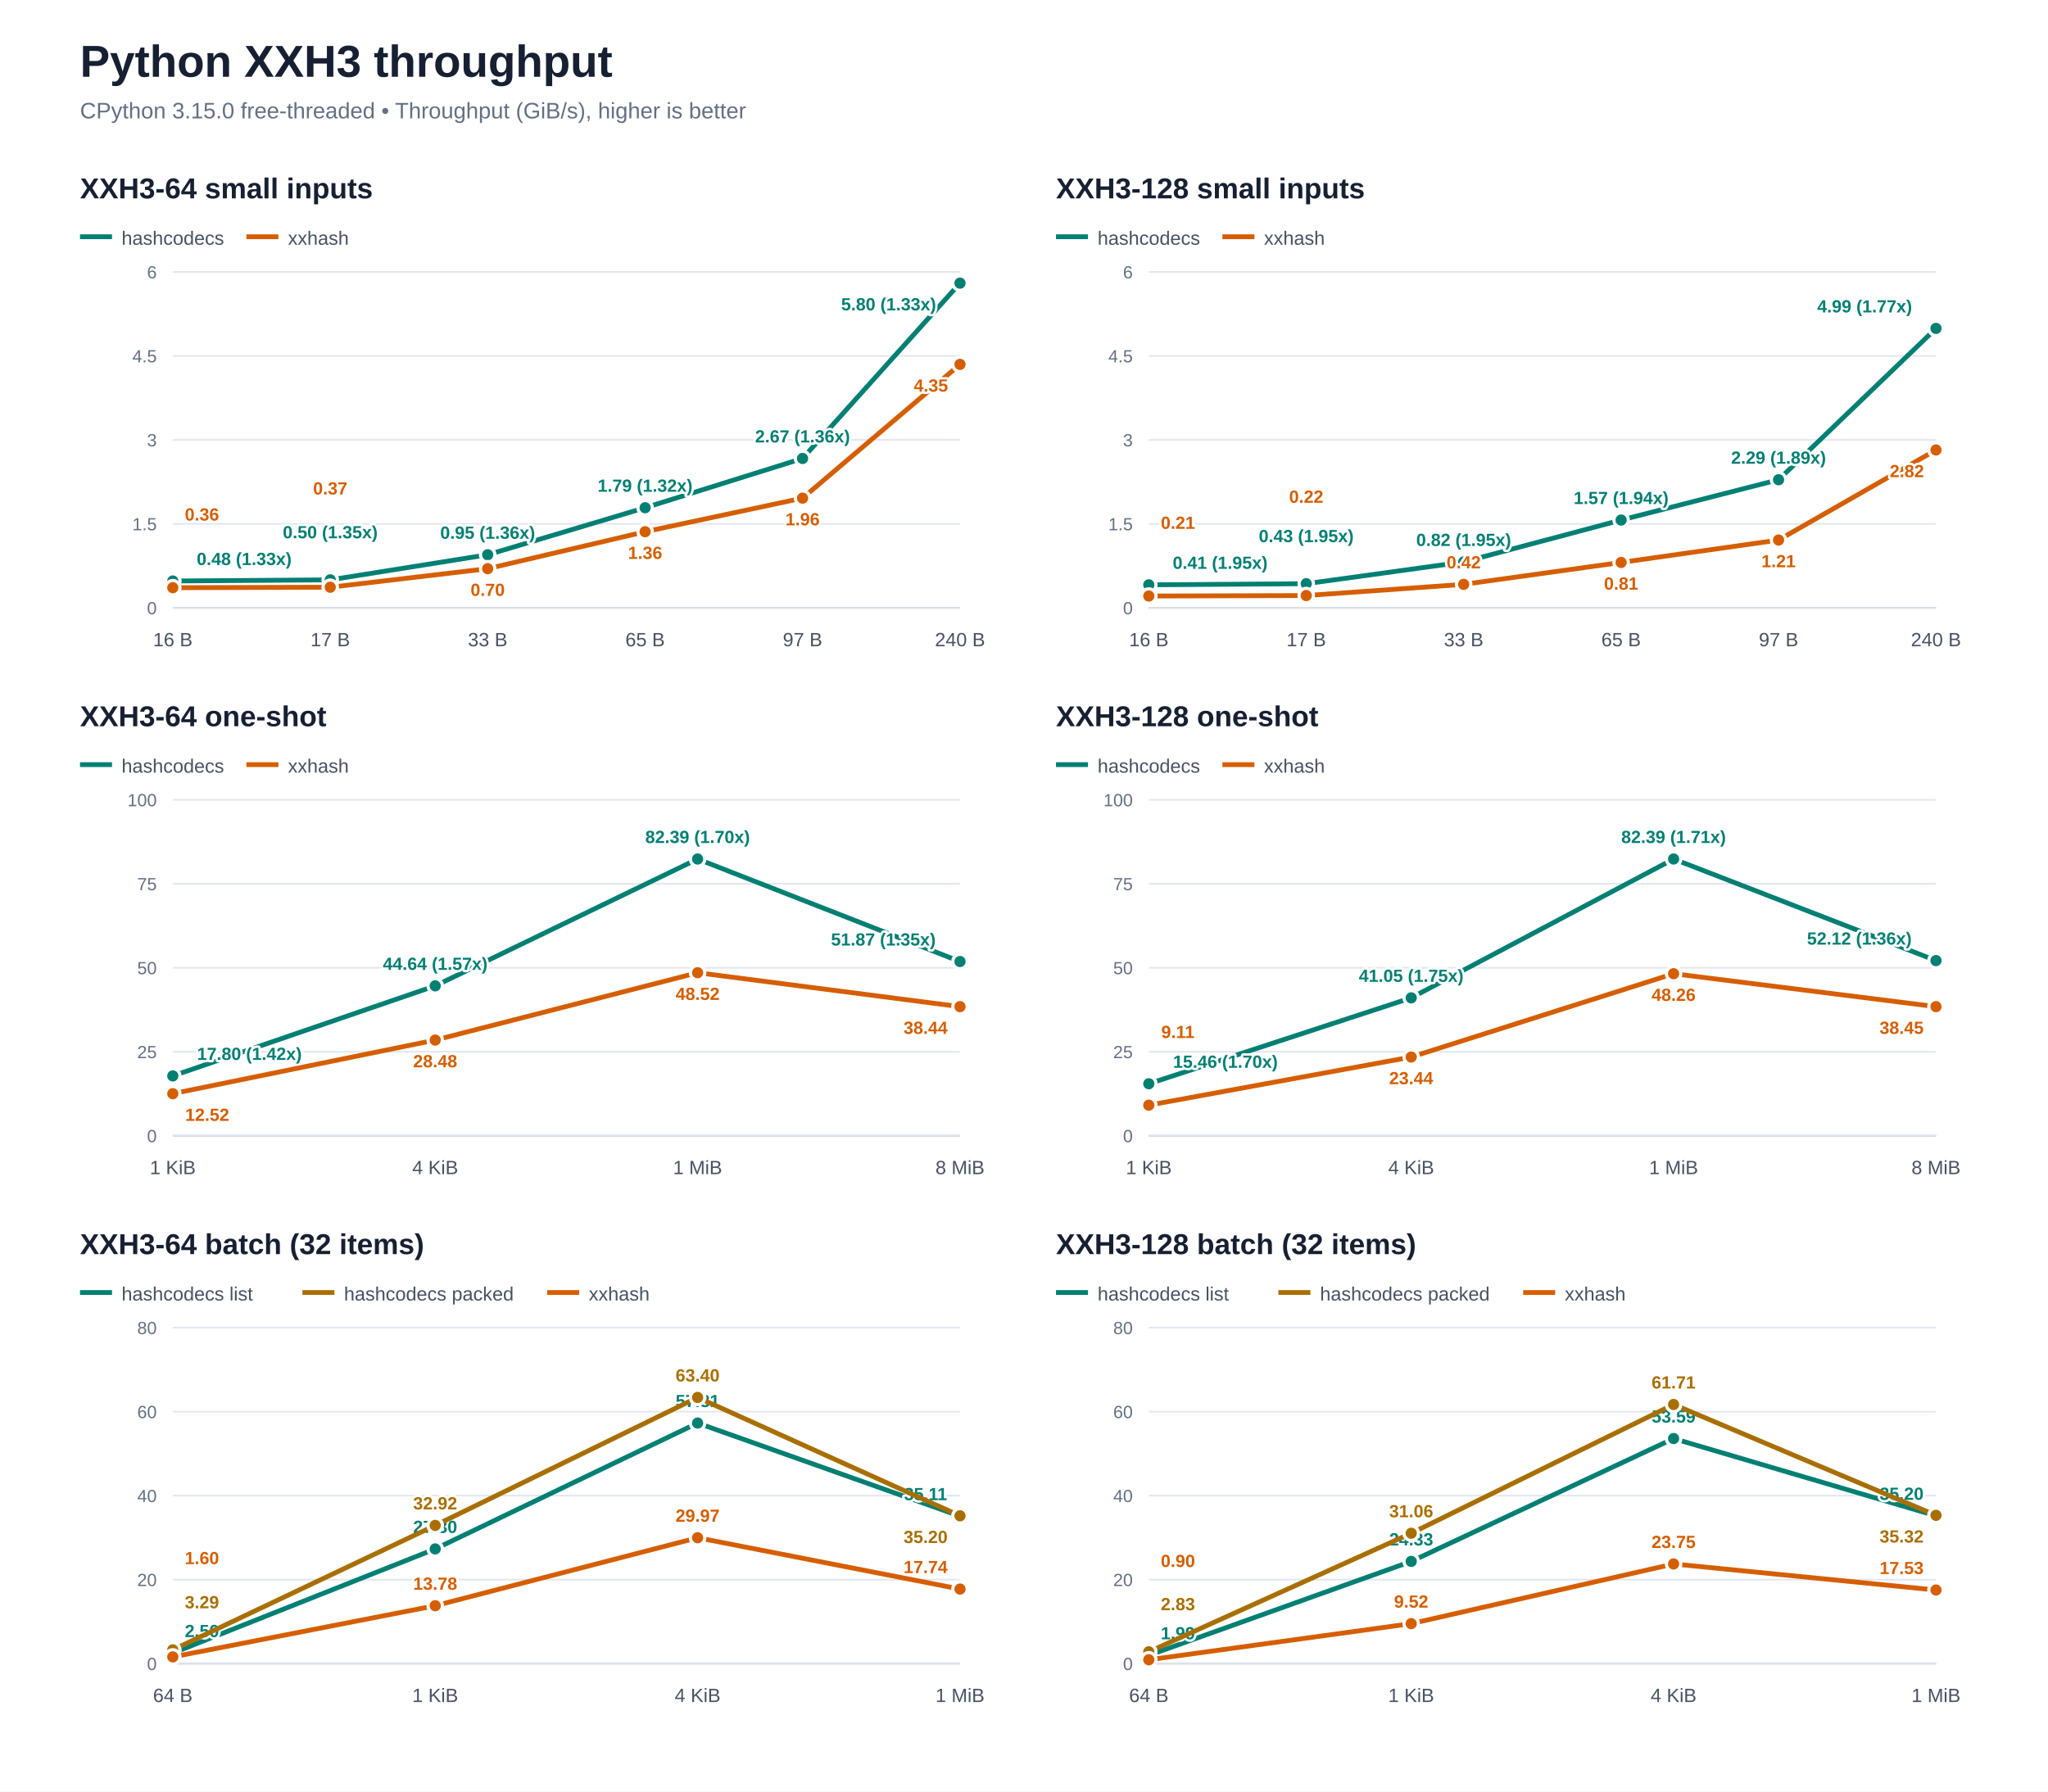
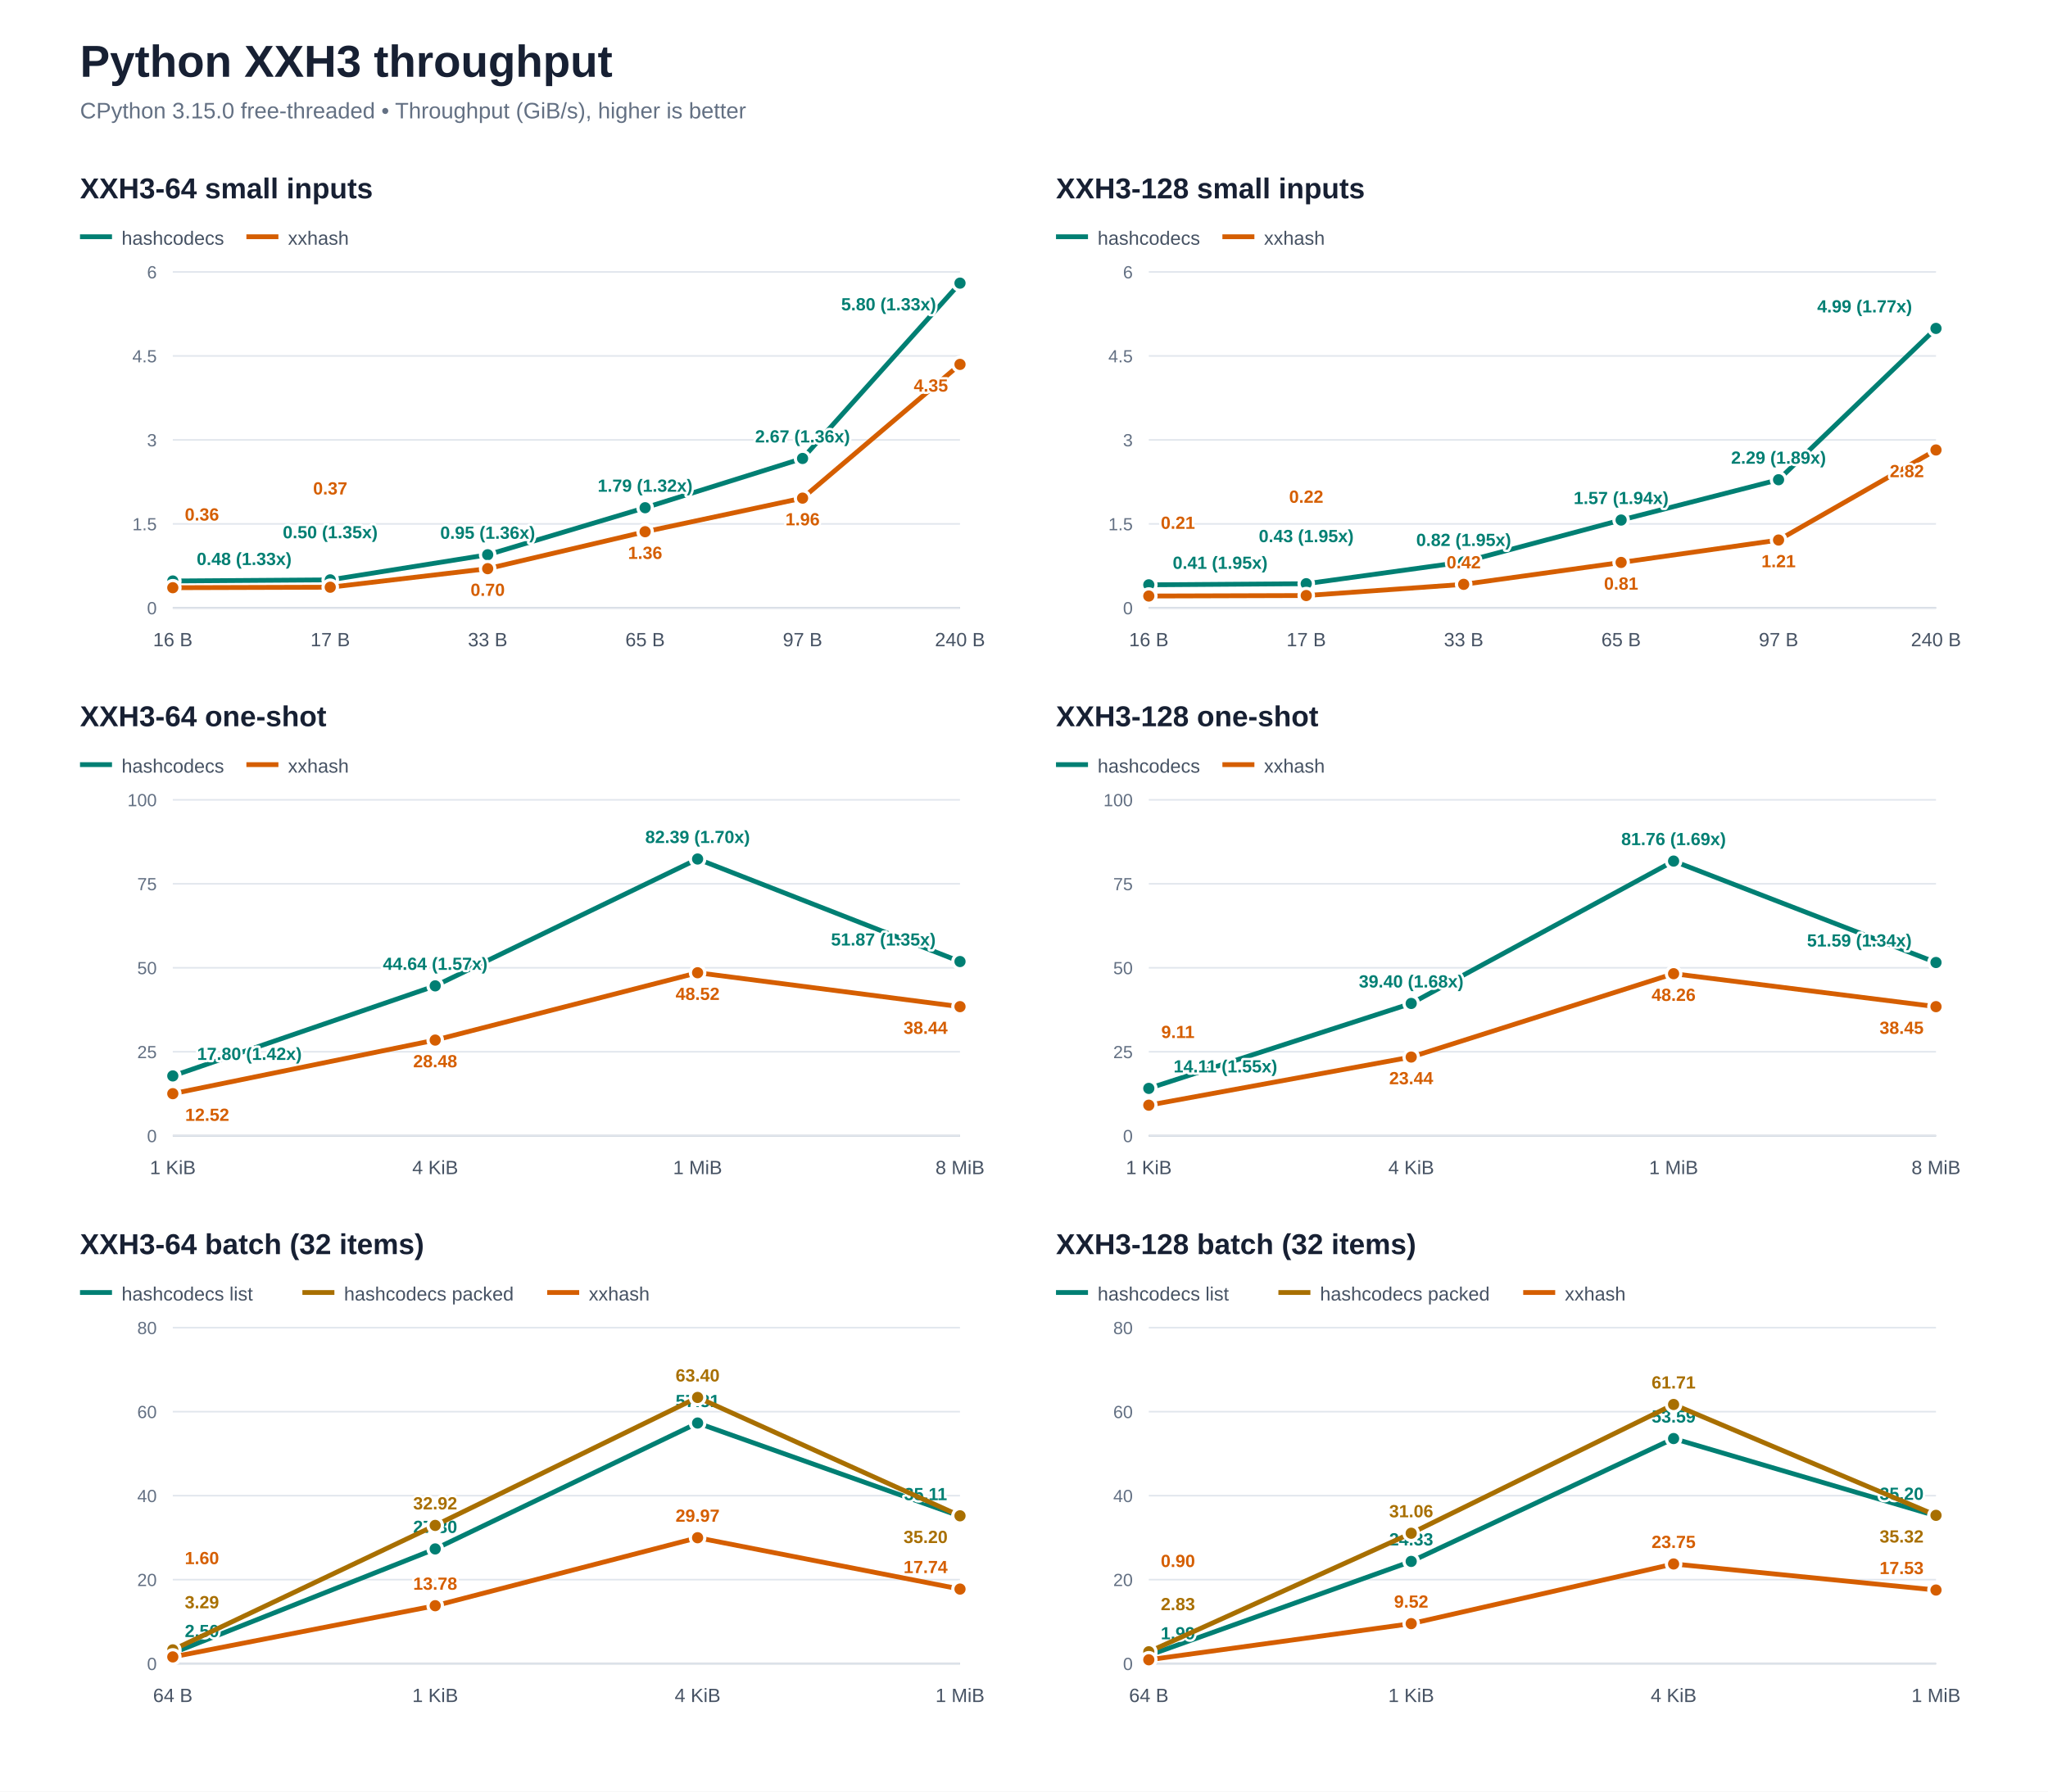
<svg xmlns="http://www.w3.org/2000/svg" width="1280" height="1120" viewBox="0 0 1280 1120" role="img" aria-labelledby="title desc">
  <rect width="100%" height="100%" fill="#ffffff" />
  <text x="50" y="48" fill="#172033" font-family="Segoe UI,Arial,sans-serif" font-size="28" font-weight="700">Python XXH3 throughput</text>
  <text x="50" y="74" fill="#637083" font-family="Segoe UI,Arial,sans-serif" font-size="14">CPython 3.15.0 free-threaded • Throughput (GiB/s), higher is better</text>
  <text x="50" y="124" fill="#172033" font-family="Segoe UI,Arial,sans-serif" font-size="18" font-weight="600">XXH3-64 small inputs</text>
  <line x1="108" y1="380" x2="600" y2="380" stroke="#9aa5b4" />
  <line x1="50" y1="148" x2="70" y2="148" stroke="#007f73" stroke-width="3" />
  <text x="76" y="153" fill="#465263" font-family="Segoe UI,Arial,sans-serif" font-size="12">hashcodecs</text>
  <line x1="154" y1="148" x2="174" y2="148" stroke="#d55e00" stroke-width="3" />
  <text x="180" y="153" fill="#465263" font-family="Segoe UI,Arial,sans-serif" font-size="12">xxhash</text>
  <line x1="108" y1="380.0" x2="600" y2="380.0" stroke="#e1e6ed" />
  <text x="98" y="384.0" text-anchor="end" fill="#637083" font-family="Segoe UI,Arial,sans-serif" font-size="11">0</text>
  <line x1="108" y1="327.5" x2="600" y2="327.5" stroke="#e1e6ed" />
  <text x="98" y="331.5" text-anchor="end" fill="#637083" font-family="Segoe UI,Arial,sans-serif" font-size="11">1.5</text>
  <line x1="108" y1="275.0" x2="600" y2="275.0" stroke="#e1e6ed" />
  <text x="98" y="279.0" text-anchor="end" fill="#637083" font-family="Segoe UI,Arial,sans-serif" font-size="11">3</text>
  <line x1="108" y1="222.5" x2="600" y2="222.5" stroke="#e1e6ed" />
  <text x="98" y="226.5" text-anchor="end" fill="#637083" font-family="Segoe UI,Arial,sans-serif" font-size="11">4.5</text>
  <line x1="108" y1="170.0" x2="600" y2="170.0" stroke="#e1e6ed" />
  <text x="98" y="174.0" text-anchor="end" fill="#637083" font-family="Segoe UI,Arial,sans-serif" font-size="11">6</text>
  <text x="108.0" y="404" text-anchor="middle" fill="#465263" font-family="Segoe UI,Arial,sans-serif" font-size="12">16 B</text>
  <text x="206.4" y="404" text-anchor="middle" fill="#465263" font-family="Segoe UI,Arial,sans-serif" font-size="12">17 B</text>
  <text x="304.8" y="404" text-anchor="middle" fill="#465263" font-family="Segoe UI,Arial,sans-serif" font-size="12">33 B</text>
  <text x="403.2" y="404" text-anchor="middle" fill="#465263" font-family="Segoe UI,Arial,sans-serif" font-size="12">65 B</text>
  <text x="501.6" y="404" text-anchor="middle" fill="#465263" font-family="Segoe UI,Arial,sans-serif" font-size="12">97 B</text>
  <text x="600.0" y="404" text-anchor="middle" fill="#465263" font-family="Segoe UI,Arial,sans-serif" font-size="12">240 B</text>
  <polyline points="108.0,363.2 206.4,362.5 304.8,346.8 403.2,317.4 501.6,286.6 600.0,177.0" fill="none" stroke="#007f73" stroke-width="3" stroke-linejoin="round" stroke-linecap="round" />
  <circle cx="108.0" cy="363.2" r="4.5" fill="#007f73" stroke="#ffffff" stroke-width="2" />
  <text x="152.6" y="353.2" text-anchor="middle" fill="#007f73" font-family="Segoe UI,Arial,sans-serif" font-size="11" font-weight="600" paint-order="stroke" stroke="#ffffff" stroke-width="3" stroke-linejoin="round">0.48 (1.33x)</text>
  <circle cx="206.4" cy="362.5" r="4.5" fill="#007f73" stroke="#ffffff" stroke-width="2" />
  <text x="206.4" y="336.5" text-anchor="middle" fill="#007f73" font-family="Segoe UI,Arial,sans-serif" font-size="11" font-weight="600" paint-order="stroke" stroke="#ffffff" stroke-width="3" stroke-linejoin="round">0.50 (1.35x)</text>
  <circle cx="304.8" cy="346.8" r="4.5" fill="#007f73" stroke="#ffffff" stroke-width="2" />
  <text x="304.8" y="336.8" text-anchor="middle" fill="#007f73" font-family="Segoe UI,Arial,sans-serif" font-size="11" font-weight="600" paint-order="stroke" stroke="#ffffff" stroke-width="3" stroke-linejoin="round">0.95 (1.36x)</text>
  <circle cx="403.2" cy="317.4" r="4.5" fill="#007f73" stroke="#ffffff" stroke-width="2" />
  <text x="403.2" y="307.4" text-anchor="middle" fill="#007f73" font-family="Segoe UI,Arial,sans-serif" font-size="11" font-weight="600" paint-order="stroke" stroke="#ffffff" stroke-width="3" stroke-linejoin="round">1.79 (1.32x)</text>
  <circle cx="501.6" cy="286.6" r="4.5" fill="#007f73" stroke="#ffffff" stroke-width="2" />
  <text x="501.6" y="276.6" text-anchor="middle" fill="#007f73" font-family="Segoe UI,Arial,sans-serif" font-size="11" font-weight="600" paint-order="stroke" stroke="#ffffff" stroke-width="3" stroke-linejoin="round">2.67 (1.36x)</text>
  <circle cx="600.0" cy="177.0" r="4.5" fill="#007f73" stroke="#ffffff" stroke-width="2" />
  <text x="555.4" y="194.0" text-anchor="middle" fill="#007f73" font-family="Segoe UI,Arial,sans-serif" font-size="11" font-weight="600" paint-order="stroke" stroke="#ffffff" stroke-width="3" stroke-linejoin="round">5.80 (1.33x)</text>
  <polyline points="108.0,367.4 206.4,367.1 304.8,355.5 403.2,332.4 501.6,311.4 600.0,227.8" fill="none" stroke="#d55e00" stroke-width="3" stroke-linejoin="round" stroke-linecap="round" />
  <circle cx="108.0" cy="367.4" r="4.5" fill="#d55e00" stroke="#ffffff" stroke-width="2" />
  <text x="126.2" y="325.4" text-anchor="middle" fill="#d55e00" font-family="Segoe UI,Arial,sans-serif" font-size="11" font-weight="600" paint-order="stroke" stroke="#ffffff" stroke-width="3" stroke-linejoin="round">0.36</text>
  <circle cx="206.4" cy="367.1" r="4.5" fill="#d55e00" stroke="#ffffff" stroke-width="2" />
  <text x="206.4" y="309.1" text-anchor="middle" fill="#d55e00" font-family="Segoe UI,Arial,sans-serif" font-size="11" font-weight="600" paint-order="stroke" stroke="#ffffff" stroke-width="3" stroke-linejoin="round">0.37</text>
  <circle cx="304.8" cy="355.5" r="4.5" fill="#d55e00" stroke="#ffffff" stroke-width="2" />
  <text x="304.8" y="372.5" text-anchor="middle" fill="#d55e00" font-family="Segoe UI,Arial,sans-serif" font-size="11" font-weight="600" paint-order="stroke" stroke="#ffffff" stroke-width="3" stroke-linejoin="round">0.70</text>
  <circle cx="403.2" cy="332.4" r="4.5" fill="#d55e00" stroke="#ffffff" stroke-width="2" />
  <text x="403.2" y="349.4" text-anchor="middle" fill="#d55e00" font-family="Segoe UI,Arial,sans-serif" font-size="11" font-weight="600" paint-order="stroke" stroke="#ffffff" stroke-width="3" stroke-linejoin="round">1.36</text>
  <circle cx="501.6" cy="311.4" r="4.5" fill="#d55e00" stroke="#ffffff" stroke-width="2" />
  <text x="501.6" y="328.4" text-anchor="middle" fill="#d55e00" font-family="Segoe UI,Arial,sans-serif" font-size="11" font-weight="600" paint-order="stroke" stroke="#ffffff" stroke-width="3" stroke-linejoin="round">1.96</text>
  <circle cx="600.0" cy="227.8" r="4.5" fill="#d55e00" stroke="#ffffff" stroke-width="2" />
  <text x="581.8" y="244.8" text-anchor="middle" fill="#d55e00" font-family="Segoe UI,Arial,sans-serif" font-size="11" font-weight="600" paint-order="stroke" stroke="#ffffff" stroke-width="3" stroke-linejoin="round">4.35</text>
  <text x="660" y="124" fill="#172033" font-family="Segoe UI,Arial,sans-serif" font-size="18" font-weight="600">XXH3-128 small inputs</text>
  <line x1="718" y1="380" x2="1210" y2="380" stroke="#9aa5b4" />
  <line x1="660" y1="148" x2="680" y2="148" stroke="#007f73" stroke-width="3" />
  <text x="686" y="153" fill="#465263" font-family="Segoe UI,Arial,sans-serif" font-size="12">hashcodecs</text>
  <line x1="764" y1="148" x2="784" y2="148" stroke="#d55e00" stroke-width="3" />
  <text x="790" y="153" fill="#465263" font-family="Segoe UI,Arial,sans-serif" font-size="12">xxhash</text>
  <line x1="718" y1="380.0" x2="1210" y2="380.0" stroke="#e1e6ed" />
  <text x="708" y="384.0" text-anchor="end" fill="#637083" font-family="Segoe UI,Arial,sans-serif" font-size="11">0</text>
  <line x1="718" y1="327.5" x2="1210" y2="327.5" stroke="#e1e6ed" />
  <text x="708" y="331.5" text-anchor="end" fill="#637083" font-family="Segoe UI,Arial,sans-serif" font-size="11">1.5</text>
  <line x1="718" y1="275.0" x2="1210" y2="275.0" stroke="#e1e6ed" />
  <text x="708" y="279.0" text-anchor="end" fill="#637083" font-family="Segoe UI,Arial,sans-serif" font-size="11">3</text>
  <line x1="718" y1="222.5" x2="1210" y2="222.5" stroke="#e1e6ed" />
  <text x="708" y="226.5" text-anchor="end" fill="#637083" font-family="Segoe UI,Arial,sans-serif" font-size="11">4.5</text>
  <line x1="718" y1="170.0" x2="1210" y2="170.0" stroke="#e1e6ed" />
  <text x="708" y="174.0" text-anchor="end" fill="#637083" font-family="Segoe UI,Arial,sans-serif" font-size="11">6</text>
  <text x="718.0" y="404" text-anchor="middle" fill="#465263" font-family="Segoe UI,Arial,sans-serif" font-size="12">16 B</text>
  <text x="816.4" y="404" text-anchor="middle" fill="#465263" font-family="Segoe UI,Arial,sans-serif" font-size="12">17 B</text>
  <text x="914.8" y="404" text-anchor="middle" fill="#465263" font-family="Segoe UI,Arial,sans-serif" font-size="12">33 B</text>
  <text x="1013.2" y="404" text-anchor="middle" fill="#465263" font-family="Segoe UI,Arial,sans-serif" font-size="12">65 B</text>
  <text x="1111.6" y="404" text-anchor="middle" fill="#465263" font-family="Segoe UI,Arial,sans-serif" font-size="12">97 B</text>
  <text x="1210.0" y="404" text-anchor="middle" fill="#465263" font-family="Segoe UI,Arial,sans-serif" font-size="12">240 B</text>
  <polyline points="718.0,365.6 816.4,364.9 914.8,351.3 1013.2,325.1 1111.6,299.9 1210.0,205.3" fill="none" stroke="#007f73" stroke-width="3" stroke-linejoin="round" stroke-linecap="round" />
  <circle cx="718.0" cy="365.6" r="4.5" fill="#007f73" stroke="#ffffff" stroke-width="2" />
  <text x="762.6" y="355.6" text-anchor="middle" fill="#007f73" font-family="Segoe UI,Arial,sans-serif" font-size="11" font-weight="600" paint-order="stroke" stroke="#ffffff" stroke-width="3" stroke-linejoin="round">0.41 (1.95x)</text>
  <circle cx="816.4" cy="364.9" r="4.5" fill="#007f73" stroke="#ffffff" stroke-width="2" />
  <text x="816.4" y="338.9" text-anchor="middle" fill="#007f73" font-family="Segoe UI,Arial,sans-serif" font-size="11" font-weight="600" paint-order="stroke" stroke="#ffffff" stroke-width="3" stroke-linejoin="round">0.43 (1.95x)</text>
  <circle cx="914.8" cy="351.3" r="4.5" fill="#007f73" stroke="#ffffff" stroke-width="2" />
  <text x="914.8" y="341.3" text-anchor="middle" fill="#007f73" font-family="Segoe UI,Arial,sans-serif" font-size="11" font-weight="600" paint-order="stroke" stroke="#ffffff" stroke-width="3" stroke-linejoin="round">0.82 (1.95x)</text>
  <circle cx="1013.2" cy="325.1" r="4.5" fill="#007f73" stroke="#ffffff" stroke-width="2" />
  <text x="1013.2" y="315.1" text-anchor="middle" fill="#007f73" font-family="Segoe UI,Arial,sans-serif" font-size="11" font-weight="600" paint-order="stroke" stroke="#ffffff" stroke-width="3" stroke-linejoin="round">1.57 (1.94x)</text>
  <circle cx="1111.6" cy="299.9" r="4.5" fill="#007f73" stroke="#ffffff" stroke-width="2" />
  <text x="1111.6" y="289.9" text-anchor="middle" fill="#007f73" font-family="Segoe UI,Arial,sans-serif" font-size="11" font-weight="600" paint-order="stroke" stroke="#ffffff" stroke-width="3" stroke-linejoin="round">2.29 (1.89x)</text>
  <circle cx="1210.0" cy="205.3" r="4.5" fill="#007f73" stroke="#ffffff" stroke-width="2" />
  <text x="1165.4" y="195.3" text-anchor="middle" fill="#007f73" font-family="Segoe UI,Arial,sans-serif" font-size="11" font-weight="600" paint-order="stroke" stroke="#ffffff" stroke-width="3" stroke-linejoin="round">4.99 (1.77x)</text>
  <polyline points="718.0,372.6 816.4,372.3 914.8,365.3 1013.2,351.6 1111.6,337.6 1210.0,281.3" fill="none" stroke="#d55e00" stroke-width="3" stroke-linejoin="round" stroke-linecap="round" />
  <circle cx="718.0" cy="372.6" r="4.5" fill="#d55e00" stroke="#ffffff" stroke-width="2" />
  <text x="736.2" y="330.6" text-anchor="middle" fill="#d55e00" font-family="Segoe UI,Arial,sans-serif" font-size="11" font-weight="600" paint-order="stroke" stroke="#ffffff" stroke-width="3" stroke-linejoin="round">0.21</text>
  <circle cx="816.4" cy="372.3" r="4.5" fill="#d55e00" stroke="#ffffff" stroke-width="2" />
  <text x="816.4" y="314.3" text-anchor="middle" fill="#d55e00" font-family="Segoe UI,Arial,sans-serif" font-size="11" font-weight="600" paint-order="stroke" stroke="#ffffff" stroke-width="3" stroke-linejoin="round">0.22</text>
  <circle cx="914.8" cy="365.3" r="4.5" fill="#d55e00" stroke="#ffffff" stroke-width="2" />
  <text x="914.8" y="355.3" text-anchor="middle" fill="#d55e00" font-family="Segoe UI,Arial,sans-serif" font-size="11" font-weight="600" paint-order="stroke" stroke="#ffffff" stroke-width="3" stroke-linejoin="round">0.42</text>
  <circle cx="1013.2" cy="351.6" r="4.5" fill="#d55e00" stroke="#ffffff" stroke-width="2" />
  <text x="1013.2" y="368.6" text-anchor="middle" fill="#d55e00" font-family="Segoe UI,Arial,sans-serif" font-size="11" font-weight="600" paint-order="stroke" stroke="#ffffff" stroke-width="3" stroke-linejoin="round">0.81</text>
  <circle cx="1111.6" cy="337.6" r="4.5" fill="#d55e00" stroke="#ffffff" stroke-width="2" />
  <text x="1111.6" y="354.6" text-anchor="middle" fill="#d55e00" font-family="Segoe UI,Arial,sans-serif" font-size="11" font-weight="600" paint-order="stroke" stroke="#ffffff" stroke-width="3" stroke-linejoin="round">1.21</text>
  <circle cx="1210.0" cy="281.3" r="4.5" fill="#d55e00" stroke="#ffffff" stroke-width="2" />
  <text x="1191.8" y="298.3" text-anchor="middle" fill="#d55e00" font-family="Segoe UI,Arial,sans-serif" font-size="11" font-weight="600" paint-order="stroke" stroke="#ffffff" stroke-width="3" stroke-linejoin="round">2.82</text>
  <text x="50" y="454" fill="#172033" font-family="Segoe UI,Arial,sans-serif" font-size="18" font-weight="600">XXH3-64 one-shot</text>
  <line x1="108" y1="710" x2="600" y2="710" stroke="#9aa5b4" />
  <line x1="50" y1="478" x2="70" y2="478" stroke="#007f73" stroke-width="3" />
  <text x="76" y="483" fill="#465263" font-family="Segoe UI,Arial,sans-serif" font-size="12">hashcodecs</text>
  <line x1="154" y1="478" x2="174" y2="478" stroke="#d55e00" stroke-width="3" />
  <text x="180" y="483" fill="#465263" font-family="Segoe UI,Arial,sans-serif" font-size="12">xxhash</text>
  <line x1="108" y1="710.0" x2="600" y2="710.0" stroke="#e1e6ed" />
  <text x="98" y="714.0" text-anchor="end" fill="#637083" font-family="Segoe UI,Arial,sans-serif" font-size="11">0</text>
  <line x1="108" y1="657.5" x2="600" y2="657.5" stroke="#e1e6ed" />
  <text x="98" y="661.5" text-anchor="end" fill="#637083" font-family="Segoe UI,Arial,sans-serif" font-size="11">25</text>
  <line x1="108" y1="605.0" x2="600" y2="605.0" stroke="#e1e6ed" />
  <text x="98" y="609.0" text-anchor="end" fill="#637083" font-family="Segoe UI,Arial,sans-serif" font-size="11">50</text>
  <line x1="108" y1="552.5" x2="600" y2="552.5" stroke="#e1e6ed" />
  <text x="98" y="556.5" text-anchor="end" fill="#637083" font-family="Segoe UI,Arial,sans-serif" font-size="11">75</text>
  <line x1="108" y1="500.0" x2="600" y2="500.0" stroke="#e1e6ed" />
  <text x="98" y="504.0" text-anchor="end" fill="#637083" font-family="Segoe UI,Arial,sans-serif" font-size="11">100</text>
  <text x="108.0" y="734" text-anchor="middle" fill="#465263" font-family="Segoe UI,Arial,sans-serif" font-size="12">1 KiB</text>
  <text x="272.0" y="734" text-anchor="middle" fill="#465263" font-family="Segoe UI,Arial,sans-serif" font-size="12">4 KiB</text>
  <text x="436.0" y="734" text-anchor="middle" fill="#465263" font-family="Segoe UI,Arial,sans-serif" font-size="12">1 MiB</text>
  <text x="600.0" y="734" text-anchor="middle" fill="#465263" font-family="Segoe UI,Arial,sans-serif" font-size="12">8 MiB</text>
  <polyline points="108.0,672.6 272.0,616.3 436.0,537.0 600.0,601.1" fill="none" stroke="#007f73" stroke-width="3" stroke-linejoin="round" stroke-linecap="round" />
  <circle cx="108.0" cy="672.6" r="4.5" fill="#007f73" stroke="#ffffff" stroke-width="2" />
  <text x="155.9" y="662.6" text-anchor="middle" fill="#007f73" font-family="Segoe UI,Arial,sans-serif" font-size="11" font-weight="600" paint-order="stroke" stroke="#ffffff" stroke-width="3" stroke-linejoin="round">17.80 (1.42x)</text>
  <circle cx="272.0" cy="616.3" r="4.5" fill="#007f73" stroke="#ffffff" stroke-width="2" />
  <text x="272.0" y="606.3" text-anchor="middle" fill="#007f73" font-family="Segoe UI,Arial,sans-serif" font-size="11" font-weight="600" paint-order="stroke" stroke="#ffffff" stroke-width="3" stroke-linejoin="round">44.64 (1.57x)</text>
  <circle cx="436.0" cy="537.0" r="4.5" fill="#007f73" stroke="#ffffff" stroke-width="2" />
  <text x="436.0" y="527.0" text-anchor="middle" fill="#007f73" font-family="Segoe UI,Arial,sans-serif" font-size="11" font-weight="600" paint-order="stroke" stroke="#ffffff" stroke-width="3" stroke-linejoin="round">82.39 (1.70x)</text>
  <circle cx="600.0" cy="601.1" r="4.5" fill="#007f73" stroke="#ffffff" stroke-width="2" />
  <text x="552.1" y="591.1" text-anchor="middle" fill="#007f73" font-family="Segoe UI,Arial,sans-serif" font-size="11" font-weight="600" paint-order="stroke" stroke="#ffffff" stroke-width="3" stroke-linejoin="round">51.87 (1.35x)</text>
  <polyline points="108.0,683.7 272.0,650.2 436.0,608.1 600.0,629.3" fill="none" stroke="#d55e00" stroke-width="3" stroke-linejoin="round" stroke-linecap="round" />
  <circle cx="108.0" cy="683.7" r="4.5" fill="#d55e00" stroke="#ffffff" stroke-width="2" />
  <text x="129.5" y="700.7" text-anchor="middle" fill="#d55e00" font-family="Segoe UI,Arial,sans-serif" font-size="11" font-weight="600" paint-order="stroke" stroke="#ffffff" stroke-width="3" stroke-linejoin="round">12.52</text>
  <circle cx="272.0" cy="650.2" r="4.5" fill="#d55e00" stroke="#ffffff" stroke-width="2" />
  <text x="272.0" y="667.2" text-anchor="middle" fill="#d55e00" font-family="Segoe UI,Arial,sans-serif" font-size="11" font-weight="600" paint-order="stroke" stroke="#ffffff" stroke-width="3" stroke-linejoin="round">28.48</text>
  <circle cx="436.0" cy="608.1" r="4.5" fill="#d55e00" stroke="#ffffff" stroke-width="2" />
  <text x="436.0" y="625.1" text-anchor="middle" fill="#d55e00" font-family="Segoe UI,Arial,sans-serif" font-size="11" font-weight="600" paint-order="stroke" stroke="#ffffff" stroke-width="3" stroke-linejoin="round">48.52</text>
  <circle cx="600.0" cy="629.3" r="4.5" fill="#d55e00" stroke="#ffffff" stroke-width="2" />
  <text x="578.5" y="646.3" text-anchor="middle" fill="#d55e00" font-family="Segoe UI,Arial,sans-serif" font-size="11" font-weight="600" paint-order="stroke" stroke="#ffffff" stroke-width="3" stroke-linejoin="round">38.44</text>
  <text x="660" y="454" fill="#172033" font-family="Segoe UI,Arial,sans-serif" font-size="18" font-weight="600">XXH3-128 one-shot</text>
  <line x1="718" y1="710" x2="1210" y2="710" stroke="#9aa5b4" />
  <line x1="660" y1="478" x2="680" y2="478" stroke="#007f73" stroke-width="3" />
  <text x="686" y="483" fill="#465263" font-family="Segoe UI,Arial,sans-serif" font-size="12">hashcodecs</text>
  <line x1="764" y1="478" x2="784" y2="478" stroke="#d55e00" stroke-width="3" />
  <text x="790" y="483" fill="#465263" font-family="Segoe UI,Arial,sans-serif" font-size="12">xxhash</text>
  <line x1="718" y1="710.0" x2="1210" y2="710.0" stroke="#e1e6ed" />
  <text x="708" y="714.0" text-anchor="end" fill="#637083" font-family="Segoe UI,Arial,sans-serif" font-size="11">0</text>
  <line x1="718" y1="657.5" x2="1210" y2="657.5" stroke="#e1e6ed" />
  <text x="708" y="661.5" text-anchor="end" fill="#637083" font-family="Segoe UI,Arial,sans-serif" font-size="11">25</text>
  <line x1="718" y1="605.0" x2="1210" y2="605.0" stroke="#e1e6ed" />
  <text x="708" y="609.0" text-anchor="end" fill="#637083" font-family="Segoe UI,Arial,sans-serif" font-size="11">50</text>
  <line x1="718" y1="552.5" x2="1210" y2="552.5" stroke="#e1e6ed" />
  <text x="708" y="556.5" text-anchor="end" fill="#637083" font-family="Segoe UI,Arial,sans-serif" font-size="11">75</text>
  <line x1="718" y1="500.0" x2="1210" y2="500.0" stroke="#e1e6ed" />
  <text x="708" y="504.0" text-anchor="end" fill="#637083" font-family="Segoe UI,Arial,sans-serif" font-size="11">100</text>
  <text x="718.0" y="734" text-anchor="middle" fill="#465263" font-family="Segoe UI,Arial,sans-serif" font-size="12">1 KiB</text>
  <text x="882.0" y="734" text-anchor="middle" fill="#465263" font-family="Segoe UI,Arial,sans-serif" font-size="12">4 KiB</text>
  <text x="1046.0" y="734" text-anchor="middle" fill="#465263" font-family="Segoe UI,Arial,sans-serif" font-size="12">1 MiB</text>
  <text x="1210.0" y="734" text-anchor="middle" fill="#465263" font-family="Segoe UI,Arial,sans-serif" font-size="12">8 MiB</text>
-   <polyline points="718.0,677.5 882.0,623.8 1046.0,537.0 1210.0,600.5" fill="none" stroke="#007f73" stroke-width="3" stroke-linejoin="round" stroke-linecap="round" />
-   <circle cx="718.0" cy="677.5" r="4.5" fill="#007f73" stroke="#ffffff" stroke-width="2" />
-   <text x="765.9" y="667.5" text-anchor="middle" fill="#007f73" font-family="Segoe UI,Arial,sans-serif" font-size="11" font-weight="600" paint-order="stroke" stroke="#ffffff" stroke-width="3" stroke-linejoin="round">15.46 (1.70x)</text>
-   <circle cx="882.0" cy="623.8" r="4.5" fill="#007f73" stroke="#ffffff" stroke-width="2" />
-   <text x="882.0" y="613.8" text-anchor="middle" fill="#007f73" font-family="Segoe UI,Arial,sans-serif" font-size="11" font-weight="600" paint-order="stroke" stroke="#ffffff" stroke-width="3" stroke-linejoin="round">41.05 (1.75x)</text>
-   <circle cx="1046.0" cy="537.0" r="4.5" fill="#007f73" stroke="#ffffff" stroke-width="2" />
-   <text x="1046.0" y="527.0" text-anchor="middle" fill="#007f73" font-family="Segoe UI,Arial,sans-serif" font-size="11" font-weight="600" paint-order="stroke" stroke="#ffffff" stroke-width="3" stroke-linejoin="round">82.39 (1.71x)</text>
-   <circle cx="1210.0" cy="600.5" r="4.5" fill="#007f73" stroke="#ffffff" stroke-width="2" />
-   <text x="1162.1" y="590.5" text-anchor="middle" fill="#007f73" font-family="Segoe UI,Arial,sans-serif" font-size="11" font-weight="600" paint-order="stroke" stroke="#ffffff" stroke-width="3" stroke-linejoin="round">52.12 (1.36x)</text>
+   <polyline points="718.0,680.4 882.0,627.3 1046.0,538.3 1210.0,601.7" fill="none" stroke="#007f73" stroke-width="3" stroke-linejoin="round" stroke-linecap="round" />
+   <circle cx="718.0" cy="680.4" r="4.5" fill="#007f73" stroke="#ffffff" stroke-width="2" />
+   <text x="765.9" y="670.4" text-anchor="middle" fill="#007f73" font-family="Segoe UI,Arial,sans-serif" font-size="11" font-weight="600" paint-order="stroke" stroke="#ffffff" stroke-width="3" stroke-linejoin="round">14.11 (1.55x)</text>
+   <circle cx="882.0" cy="627.3" r="4.5" fill="#007f73" stroke="#ffffff" stroke-width="2" />
+   <text x="882.0" y="617.3" text-anchor="middle" fill="#007f73" font-family="Segoe UI,Arial,sans-serif" font-size="11" font-weight="600" paint-order="stroke" stroke="#ffffff" stroke-width="3" stroke-linejoin="round">39.40 (1.68x)</text>
+   <circle cx="1046.0" cy="538.3" r="4.5" fill="#007f73" stroke="#ffffff" stroke-width="2" />
+   <text x="1046.0" y="528.3" text-anchor="middle" fill="#007f73" font-family="Segoe UI,Arial,sans-serif" font-size="11" font-weight="600" paint-order="stroke" stroke="#ffffff" stroke-width="3" stroke-linejoin="round">81.76 (1.69x)</text>
+   <circle cx="1210.0" cy="601.7" r="4.5" fill="#007f73" stroke="#ffffff" stroke-width="2" />
+   <text x="1162.1" y="591.7" text-anchor="middle" fill="#007f73" font-family="Segoe UI,Arial,sans-serif" font-size="11" font-weight="600" paint-order="stroke" stroke="#ffffff" stroke-width="3" stroke-linejoin="round">51.59 (1.34x)</text>
  <polyline points="718.0,690.9 882.0,660.8 1046.0,608.7 1210.0,629.3" fill="none" stroke="#d55e00" stroke-width="3" stroke-linejoin="round" stroke-linecap="round" />
  <circle cx="718.0" cy="690.9" r="4.5" fill="#d55e00" stroke="#ffffff" stroke-width="2" />
  <text x="736.2" y="648.9" text-anchor="middle" fill="#d55e00" font-family="Segoe UI,Arial,sans-serif" font-size="11" font-weight="600" paint-order="stroke" stroke="#ffffff" stroke-width="3" stroke-linejoin="round">9.11</text>
  <circle cx="882.0" cy="660.8" r="4.5" fill="#d55e00" stroke="#ffffff" stroke-width="2" />
  <text x="882.0" y="677.8" text-anchor="middle" fill="#d55e00" font-family="Segoe UI,Arial,sans-serif" font-size="11" font-weight="600" paint-order="stroke" stroke="#ffffff" stroke-width="3" stroke-linejoin="round">23.44</text>
  <circle cx="1046.0" cy="608.7" r="4.5" fill="#d55e00" stroke="#ffffff" stroke-width="2" />
  <text x="1046.0" y="625.7" text-anchor="middle" fill="#d55e00" font-family="Segoe UI,Arial,sans-serif" font-size="11" font-weight="600" paint-order="stroke" stroke="#ffffff" stroke-width="3" stroke-linejoin="round">48.26</text>
  <circle cx="1210.0" cy="629.3" r="4.5" fill="#d55e00" stroke="#ffffff" stroke-width="2" />
  <text x="1188.5" y="646.3" text-anchor="middle" fill="#d55e00" font-family="Segoe UI,Arial,sans-serif" font-size="11" font-weight="600" paint-order="stroke" stroke="#ffffff" stroke-width="3" stroke-linejoin="round">38.45</text>
  <text x="50" y="784" fill="#172033" font-family="Segoe UI,Arial,sans-serif" font-size="18" font-weight="600">XXH3-64 batch (32 items)</text>
  <line x1="108" y1="1040" x2="600" y2="1040" stroke="#9aa5b4" />
  <line x1="50" y1="808" x2="70" y2="808" stroke="#007f73" stroke-width="3" />
  <text x="76" y="813" fill="#465263" font-family="Segoe UI,Arial,sans-serif" font-size="12">hashcodecs list</text>
  <line x1="189" y1="808" x2="209" y2="808" stroke="#a86f00" stroke-width="3" />
  <text x="215" y="813" fill="#465263" font-family="Segoe UI,Arial,sans-serif" font-size="12">hashcodecs packed</text>
  <line x1="342" y1="808" x2="362" y2="808" stroke="#d55e00" stroke-width="3" />
  <text x="368" y="813" fill="#465263" font-family="Segoe UI,Arial,sans-serif" font-size="12">xxhash</text>
  <line x1="108" y1="1040.0" x2="600" y2="1040.0" stroke="#e1e6ed" />
  <text x="98" y="1044.0" text-anchor="end" fill="#637083" font-family="Segoe UI,Arial,sans-serif" font-size="11">0</text>
  <line x1="108" y1="987.5" x2="600" y2="987.5" stroke="#e1e6ed" />
  <text x="98" y="991.5" text-anchor="end" fill="#637083" font-family="Segoe UI,Arial,sans-serif" font-size="11">20</text>
  <line x1="108" y1="935.0" x2="600" y2="935.0" stroke="#e1e6ed" />
  <text x="98" y="939.0" text-anchor="end" fill="#637083" font-family="Segoe UI,Arial,sans-serif" font-size="11">40</text>
  <line x1="108" y1="882.5" x2="600" y2="882.5" stroke="#e1e6ed" />
  <text x="98" y="886.5" text-anchor="end" fill="#637083" font-family="Segoe UI,Arial,sans-serif" font-size="11">60</text>
  <line x1="108" y1="830.0" x2="600" y2="830.0" stroke="#e1e6ed" />
  <text x="98" y="834.0" text-anchor="end" fill="#637083" font-family="Segoe UI,Arial,sans-serif" font-size="11">80</text>
  <text x="108.0" y="1064" text-anchor="middle" fill="#465263" font-family="Segoe UI,Arial,sans-serif" font-size="12">64 B</text>
  <text x="272.0" y="1064" text-anchor="middle" fill="#465263" font-family="Segoe UI,Arial,sans-serif" font-size="12">1 KiB</text>
  <text x="436.0" y="1064" text-anchor="middle" fill="#465263" font-family="Segoe UI,Arial,sans-serif" font-size="12">4 KiB</text>
  <text x="600.0" y="1064" text-anchor="middle" fill="#465263" font-family="Segoe UI,Arial,sans-serif" font-size="12">1 MiB</text>
  <polyline points="108.0,1033.4 272.0,968.3 436.0,889.6 600.0,947.8" fill="none" stroke="#007f73" stroke-width="3" stroke-linejoin="round" stroke-linecap="round" />
  <circle cx="108.0" cy="1033.4" r="4.5" fill="#007f73" stroke="#ffffff" stroke-width="2" />
  <text x="126.2" y="1023.4" text-anchor="middle" fill="#007f73" font-family="Segoe UI,Arial,sans-serif" font-size="11" font-weight="600" paint-order="stroke" stroke="#ffffff" stroke-width="3" stroke-linejoin="round">2.50</text>
  <circle cx="272.0" cy="968.3" r="4.5" fill="#007f73" stroke="#ffffff" stroke-width="2" />
  <text x="272.0" y="958.3" text-anchor="middle" fill="#007f73" font-family="Segoe UI,Arial,sans-serif" font-size="11" font-weight="600" paint-order="stroke" stroke="#ffffff" stroke-width="3" stroke-linejoin="round">27.30</text>
  <circle cx="436.0" cy="889.6" r="4.5" fill="#007f73" stroke="#ffffff" stroke-width="2" />
  <text x="436.0" y="879.6" text-anchor="middle" fill="#007f73" font-family="Segoe UI,Arial,sans-serif" font-size="11" font-weight="600" paint-order="stroke" stroke="#ffffff" stroke-width="3" stroke-linejoin="round">57.31</text>
  <circle cx="600.0" cy="947.8" r="4.5" fill="#007f73" stroke="#ffffff" stroke-width="2" />
  <text x="578.5" y="937.8" text-anchor="middle" fill="#007f73" font-family="Segoe UI,Arial,sans-serif" font-size="11" font-weight="600" paint-order="stroke" stroke="#ffffff" stroke-width="3" stroke-linejoin="round">35.11</text>
  <polyline points="108.0,1031.4 272.0,953.6 436.0,873.6 600.0,947.6" fill="none" stroke="#a86f00" stroke-width="3" stroke-linejoin="round" stroke-linecap="round" />
  <circle cx="108.0" cy="1031.4" r="4.5" fill="#a86f00" stroke="#ffffff" stroke-width="2" />
  <text x="126.2" y="1005.4" text-anchor="middle" fill="#a86f00" font-family="Segoe UI,Arial,sans-serif" font-size="11" font-weight="600" paint-order="stroke" stroke="#ffffff" stroke-width="3" stroke-linejoin="round">3.29</text>
  <circle cx="272.0" cy="953.6" r="4.5" fill="#a86f00" stroke="#ffffff" stroke-width="2" />
  <text x="272.0" y="943.6" text-anchor="middle" fill="#a86f00" font-family="Segoe UI,Arial,sans-serif" font-size="11" font-weight="600" paint-order="stroke" stroke="#ffffff" stroke-width="3" stroke-linejoin="round">32.92</text>
  <circle cx="436.0" cy="873.6" r="4.5" fill="#a86f00" stroke="#ffffff" stroke-width="2" />
  <text x="436.0" y="863.6" text-anchor="middle" fill="#a86f00" font-family="Segoe UI,Arial,sans-serif" font-size="11" font-weight="600" paint-order="stroke" stroke="#ffffff" stroke-width="3" stroke-linejoin="round">63.40</text>
  <circle cx="600.0" cy="947.6" r="4.5" fill="#a86f00" stroke="#ffffff" stroke-width="2" />
  <text x="578.5" y="964.6" text-anchor="middle" fill="#a86f00" font-family="Segoe UI,Arial,sans-serif" font-size="11" font-weight="600" paint-order="stroke" stroke="#ffffff" stroke-width="3" stroke-linejoin="round">35.20</text>
  <polyline points="108.0,1035.8 272.0,1003.8 436.0,961.3 600.0,993.4" fill="none" stroke="#d55e00" stroke-width="3" stroke-linejoin="round" stroke-linecap="round" />
  <circle cx="108.0" cy="1035.8" r="4.5" fill="#d55e00" stroke="#ffffff" stroke-width="2" />
  <text x="126.2" y="977.8" text-anchor="middle" fill="#d55e00" font-family="Segoe UI,Arial,sans-serif" font-size="11" font-weight="600" paint-order="stroke" stroke="#ffffff" stroke-width="3" stroke-linejoin="round">1.60</text>
  <circle cx="272.0" cy="1003.8" r="4.5" fill="#d55e00" stroke="#ffffff" stroke-width="2" />
  <text x="272.0" y="993.8" text-anchor="middle" fill="#d55e00" font-family="Segoe UI,Arial,sans-serif" font-size="11" font-weight="600" paint-order="stroke" stroke="#ffffff" stroke-width="3" stroke-linejoin="round">13.78</text>
  <circle cx="436.0" cy="961.3" r="4.5" fill="#d55e00" stroke="#ffffff" stroke-width="2" />
  <text x="436.0" y="951.3" text-anchor="middle" fill="#d55e00" font-family="Segoe UI,Arial,sans-serif" font-size="11" font-weight="600" paint-order="stroke" stroke="#ffffff" stroke-width="3" stroke-linejoin="round">29.97</text>
  <circle cx="600.0" cy="993.4" r="4.5" fill="#d55e00" stroke="#ffffff" stroke-width="2" />
  <text x="578.5" y="983.4" text-anchor="middle" fill="#d55e00" font-family="Segoe UI,Arial,sans-serif" font-size="11" font-weight="600" paint-order="stroke" stroke="#ffffff" stroke-width="3" stroke-linejoin="round">17.74</text>
  <text x="660" y="784" fill="#172033" font-family="Segoe UI,Arial,sans-serif" font-size="18" font-weight="600">XXH3-128 batch (32 items)</text>
  <line x1="718" y1="1040" x2="1210" y2="1040" stroke="#9aa5b4" />
  <line x1="660" y1="808" x2="680" y2="808" stroke="#007f73" stroke-width="3" />
  <text x="686" y="813" fill="#465263" font-family="Segoe UI,Arial,sans-serif" font-size="12">hashcodecs list</text>
  <line x1="799" y1="808" x2="819" y2="808" stroke="#a86f00" stroke-width="3" />
  <text x="825" y="813" fill="#465263" font-family="Segoe UI,Arial,sans-serif" font-size="12">hashcodecs packed</text>
  <line x1="952" y1="808" x2="972" y2="808" stroke="#d55e00" stroke-width="3" />
  <text x="978" y="813" fill="#465263" font-family="Segoe UI,Arial,sans-serif" font-size="12">xxhash</text>
  <line x1="718" y1="1040.0" x2="1210" y2="1040.0" stroke="#e1e6ed" />
  <text x="708" y="1044.0" text-anchor="end" fill="#637083" font-family="Segoe UI,Arial,sans-serif" font-size="11">0</text>
  <line x1="718" y1="987.5" x2="1210" y2="987.5" stroke="#e1e6ed" />
  <text x="708" y="991.5" text-anchor="end" fill="#637083" font-family="Segoe UI,Arial,sans-serif" font-size="11">20</text>
  <line x1="718" y1="935.0" x2="1210" y2="935.0" stroke="#e1e6ed" />
  <text x="708" y="939.0" text-anchor="end" fill="#637083" font-family="Segoe UI,Arial,sans-serif" font-size="11">40</text>
  <line x1="718" y1="882.5" x2="1210" y2="882.5" stroke="#e1e6ed" />
  <text x="708" y="886.5" text-anchor="end" fill="#637083" font-family="Segoe UI,Arial,sans-serif" font-size="11">60</text>
  <line x1="718" y1="830.0" x2="1210" y2="830.0" stroke="#e1e6ed" />
  <text x="708" y="834.0" text-anchor="end" fill="#637083" font-family="Segoe UI,Arial,sans-serif" font-size="11">80</text>
  <text x="718.0" y="1064" text-anchor="middle" fill="#465263" font-family="Segoe UI,Arial,sans-serif" font-size="12">64 B</text>
  <text x="882.0" y="1064" text-anchor="middle" fill="#465263" font-family="Segoe UI,Arial,sans-serif" font-size="12">1 KiB</text>
  <text x="1046.0" y="1064" text-anchor="middle" fill="#465263" font-family="Segoe UI,Arial,sans-serif" font-size="12">4 KiB</text>
  <text x="1210.0" y="1064" text-anchor="middle" fill="#465263" font-family="Segoe UI,Arial,sans-serif" font-size="12">1 MiB</text>
  <polyline points="718.0,1034.8 882.0,976.1 1046.0,899.3 1210.0,947.6" fill="none" stroke="#007f73" stroke-width="3" stroke-linejoin="round" stroke-linecap="round" />
  <circle cx="718.0" cy="1034.8" r="4.5" fill="#007f73" stroke="#ffffff" stroke-width="2" />
  <text x="736.2" y="1024.8" text-anchor="middle" fill="#007f73" font-family="Segoe UI,Arial,sans-serif" font-size="11" font-weight="600" paint-order="stroke" stroke="#ffffff" stroke-width="3" stroke-linejoin="round">1.99</text>
  <circle cx="882.0" cy="976.1" r="4.5" fill="#007f73" stroke="#ffffff" stroke-width="2" />
  <text x="882.0" y="966.1" text-anchor="middle" fill="#007f73" font-family="Segoe UI,Arial,sans-serif" font-size="11" font-weight="600" paint-order="stroke" stroke="#ffffff" stroke-width="3" stroke-linejoin="round">24.33</text>
  <circle cx="1046.0" cy="899.3" r="4.5" fill="#007f73" stroke="#ffffff" stroke-width="2" />
  <text x="1046.0" y="889.3" text-anchor="middle" fill="#007f73" font-family="Segoe UI,Arial,sans-serif" font-size="11" font-weight="600" paint-order="stroke" stroke="#ffffff" stroke-width="3" stroke-linejoin="round">53.59</text>
  <circle cx="1210.0" cy="947.6" r="4.5" fill="#007f73" stroke="#ffffff" stroke-width="2" />
  <text x="1188.5" y="937.6" text-anchor="middle" fill="#007f73" font-family="Segoe UI,Arial,sans-serif" font-size="11" font-weight="600" paint-order="stroke" stroke="#ffffff" stroke-width="3" stroke-linejoin="round">35.20</text>
  <polyline points="718.0,1032.6 882.0,958.5 1046.0,878.0 1210.0,947.3" fill="none" stroke="#a86f00" stroke-width="3" stroke-linejoin="round" stroke-linecap="round" />
  <circle cx="718.0" cy="1032.6" r="4.5" fill="#a86f00" stroke="#ffffff" stroke-width="2" />
  <text x="736.2" y="1006.6" text-anchor="middle" fill="#a86f00" font-family="Segoe UI,Arial,sans-serif" font-size="11" font-weight="600" paint-order="stroke" stroke="#ffffff" stroke-width="3" stroke-linejoin="round">2.83</text>
  <circle cx="882.0" cy="958.5" r="4.5" fill="#a86f00" stroke="#ffffff" stroke-width="2" />
  <text x="882.0" y="948.5" text-anchor="middle" fill="#a86f00" font-family="Segoe UI,Arial,sans-serif" font-size="11" font-weight="600" paint-order="stroke" stroke="#ffffff" stroke-width="3" stroke-linejoin="round">31.06</text>
  <circle cx="1046.0" cy="878.0" r="4.5" fill="#a86f00" stroke="#ffffff" stroke-width="2" />
  <text x="1046.0" y="868.0" text-anchor="middle" fill="#a86f00" font-family="Segoe UI,Arial,sans-serif" font-size="11" font-weight="600" paint-order="stroke" stroke="#ffffff" stroke-width="3" stroke-linejoin="round">61.71</text>
  <circle cx="1210.0" cy="947.3" r="4.5" fill="#a86f00" stroke="#ffffff" stroke-width="2" />
  <text x="1188.5" y="964.3" text-anchor="middle" fill="#a86f00" font-family="Segoe UI,Arial,sans-serif" font-size="11" font-weight="600" paint-order="stroke" stroke="#ffffff" stroke-width="3" stroke-linejoin="round">35.32</text>
  <polyline points="718.0,1037.6 882.0,1015.0 1046.0,977.7 1210.0,994.0" fill="none" stroke="#d55e00" stroke-width="3" stroke-linejoin="round" stroke-linecap="round" />
  <circle cx="718.0" cy="1037.6" r="4.5" fill="#d55e00" stroke="#ffffff" stroke-width="2" />
  <text x="736.2" y="979.6" text-anchor="middle" fill="#d55e00" font-family="Segoe UI,Arial,sans-serif" font-size="11" font-weight="600" paint-order="stroke" stroke="#ffffff" stroke-width="3" stroke-linejoin="round">0.90</text>
  <circle cx="882.0" cy="1015.0" r="4.5" fill="#d55e00" stroke="#ffffff" stroke-width="2" />
  <text x="882.0" y="1005.0" text-anchor="middle" fill="#d55e00" font-family="Segoe UI,Arial,sans-serif" font-size="11" font-weight="600" paint-order="stroke" stroke="#ffffff" stroke-width="3" stroke-linejoin="round">9.52</text>
  <circle cx="1046.0" cy="977.7" r="4.5" fill="#d55e00" stroke="#ffffff" stroke-width="2" />
  <text x="1046.0" y="967.7" text-anchor="middle" fill="#d55e00" font-family="Segoe UI,Arial,sans-serif" font-size="11" font-weight="600" paint-order="stroke" stroke="#ffffff" stroke-width="3" stroke-linejoin="round">23.75</text>
  <circle cx="1210.0" cy="994.0" r="4.5" fill="#d55e00" stroke="#ffffff" stroke-width="2" />
  <text x="1188.5" y="984.0" text-anchor="middle" fill="#d55e00" font-family="Segoe UI,Arial,sans-serif" font-size="11" font-weight="600" paint-order="stroke" stroke="#ffffff" stroke-width="3" stroke-linejoin="round">17.53</text>
</svg>
